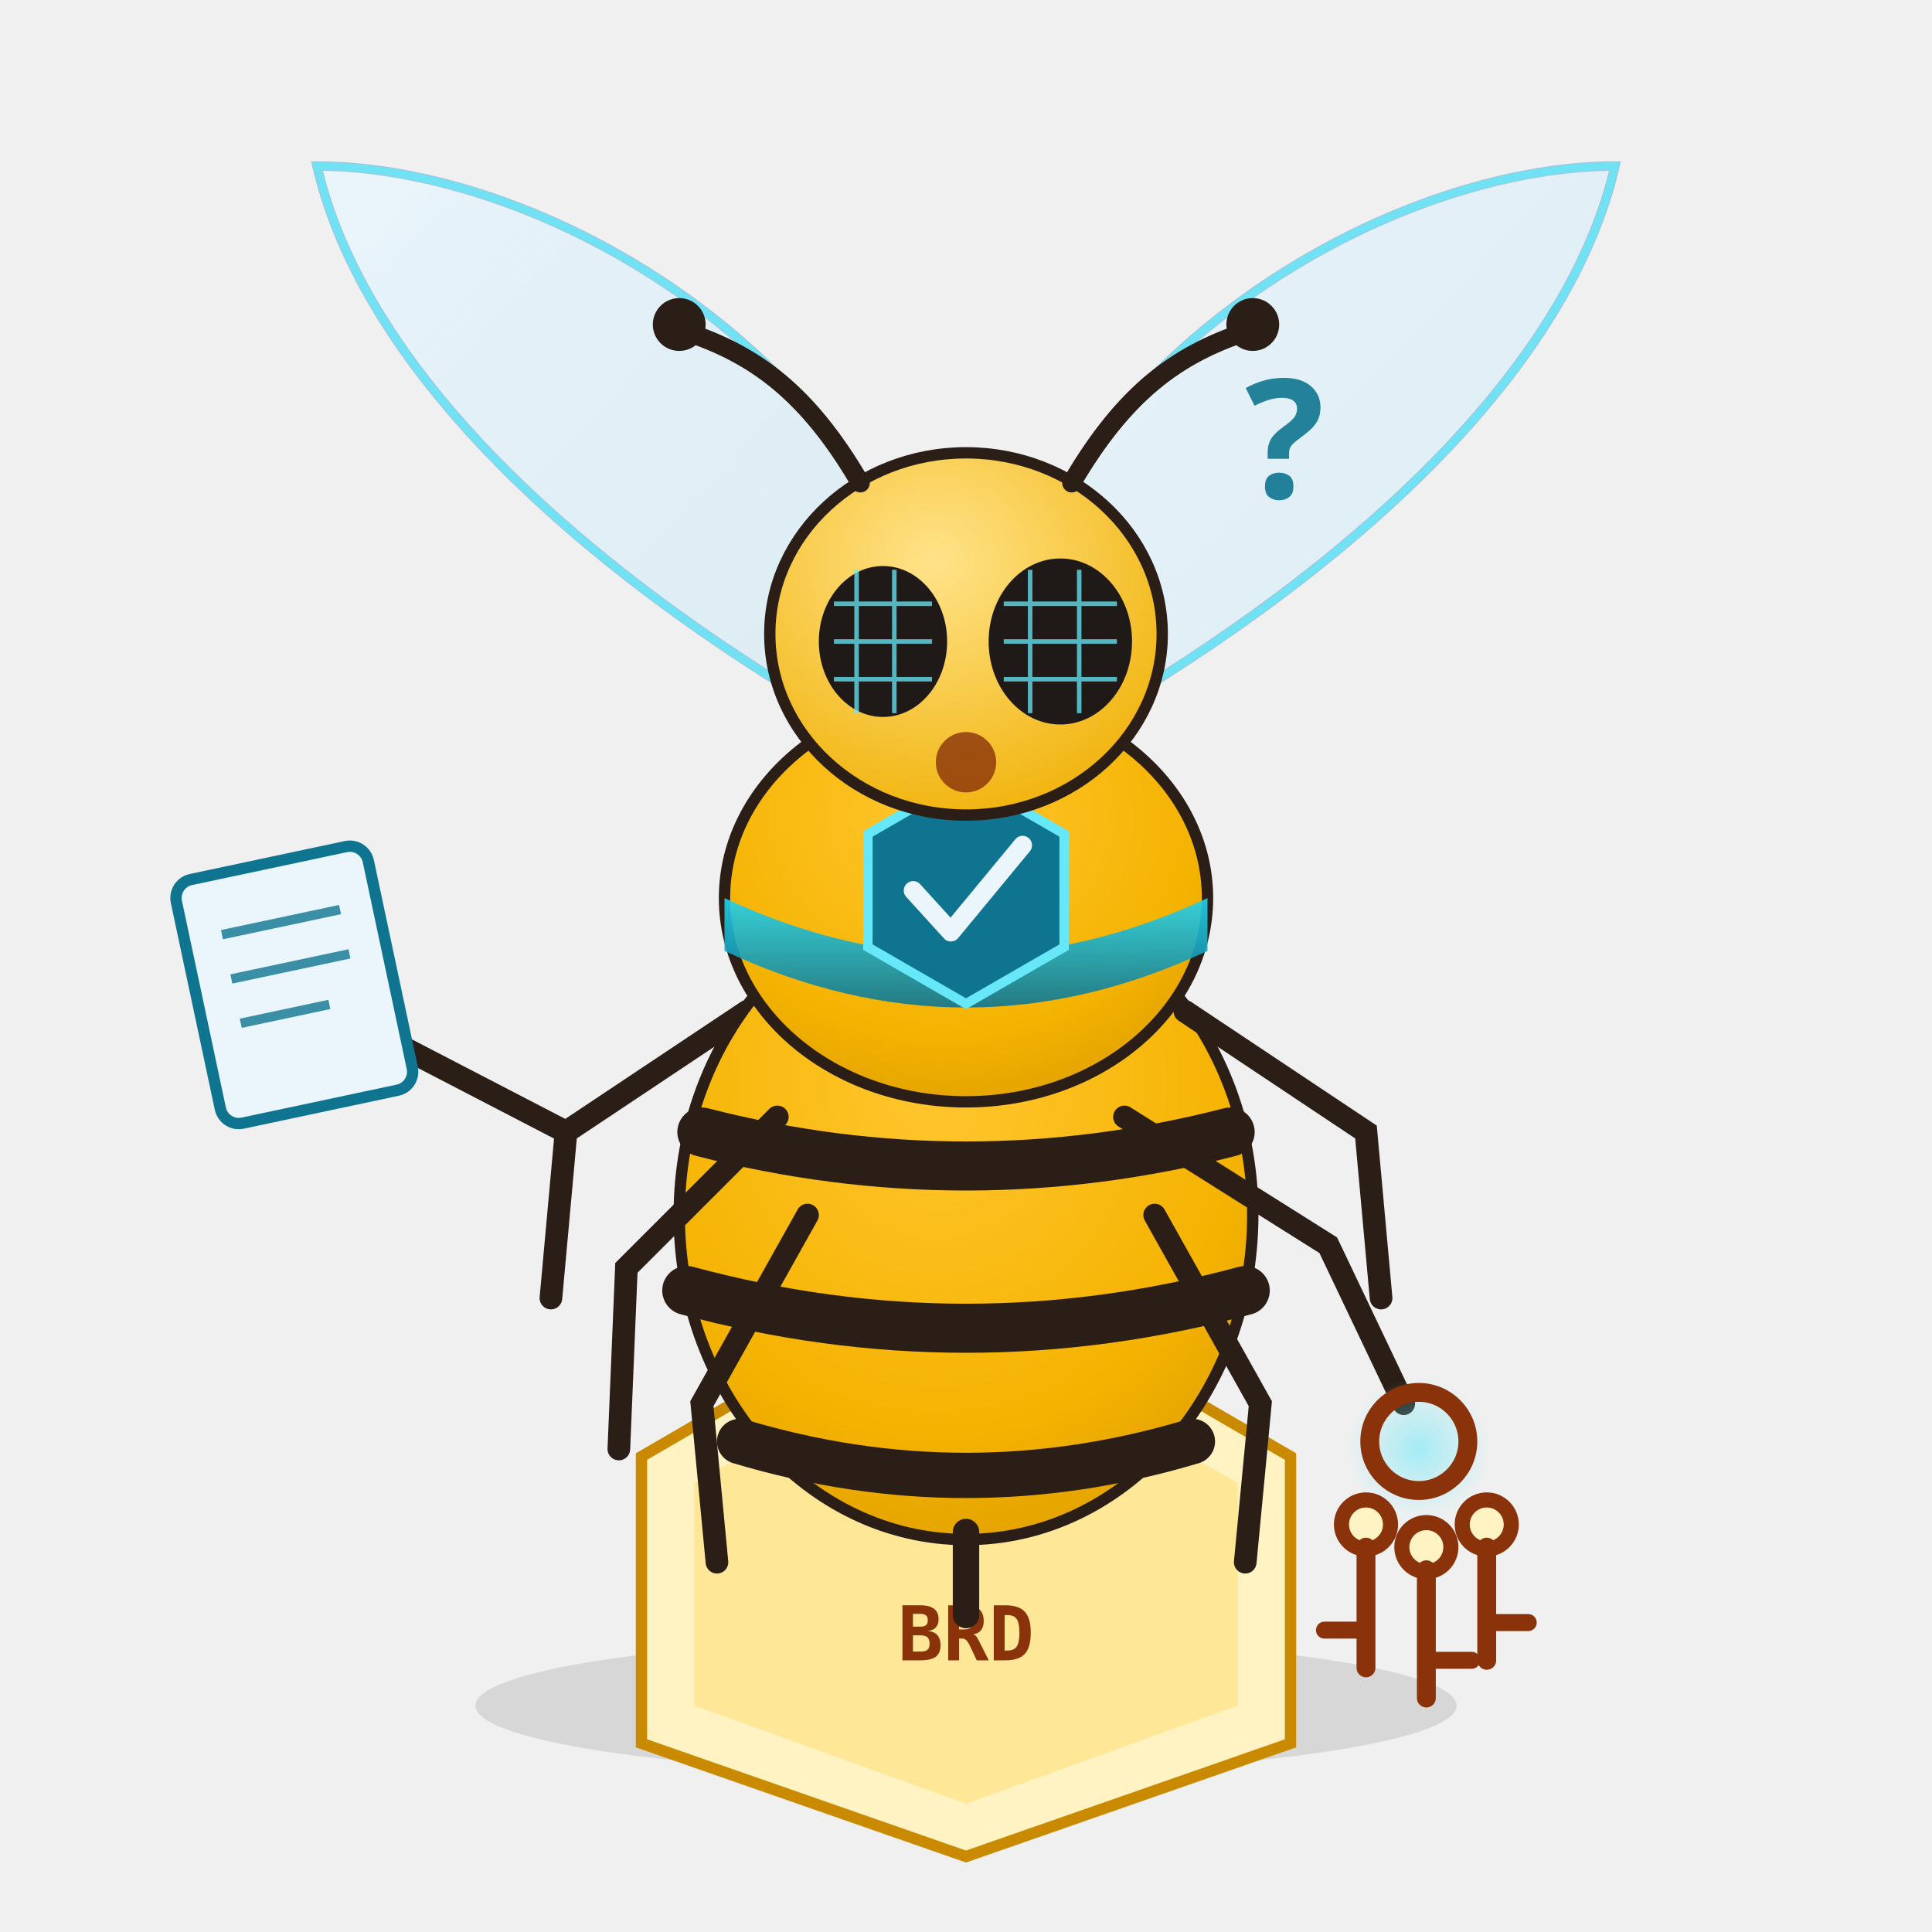
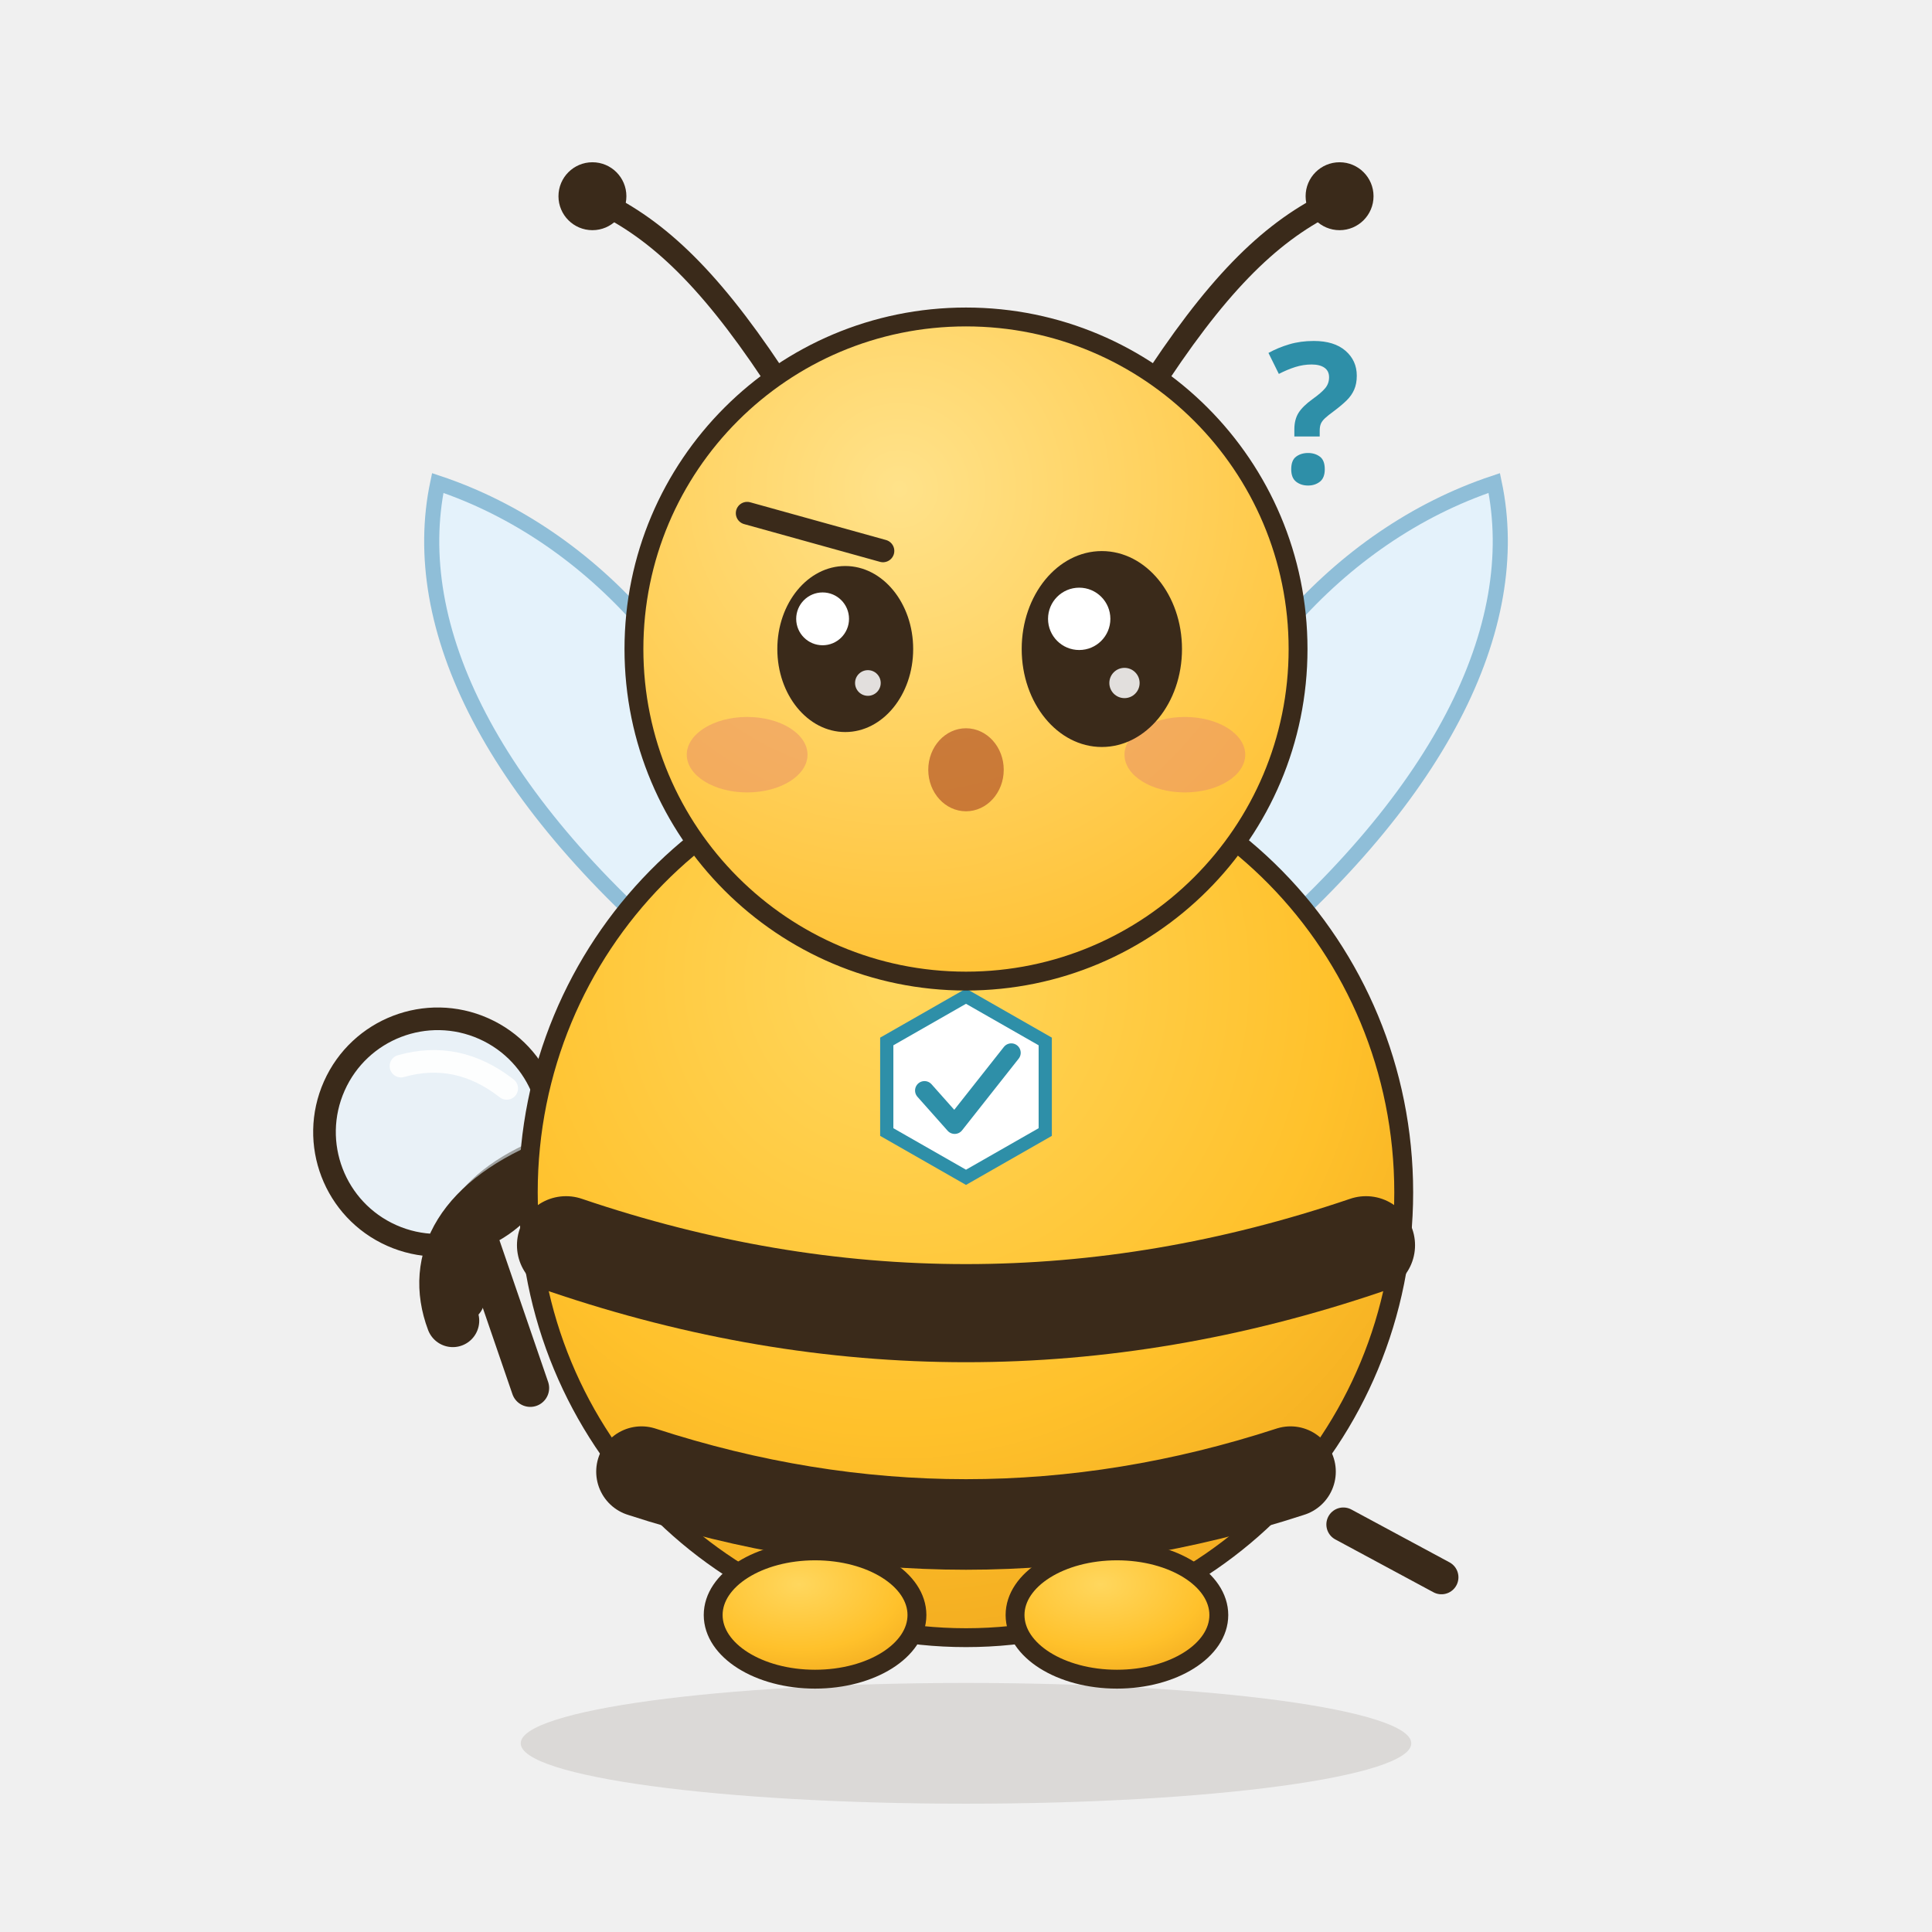
<svg xmlns="http://www.w3.org/2000/svg" viewBox="0 0 512 512" width="512" height="512" role="img" aria-label="阿守（Keeper）· 查证">
  <defs>
-     <radialGradient id="bodyGrad" cx="45%" cy="30%" r="78%">
-       <stop offset="0%" stop-color="#FFC62E" />
-       <stop offset="68%" stop-color="#F5B301" />
-       <stop offset="100%" stop-color="#DE9E00" />
+     <radialGradient id="bodyGrad" cx="42%" cy="26%" r="82%">
+       <stop offset="0%" stop-color="#FFD75E" />
+       <stop offset="62%" stop-color="#FFC12B" />
+       <stop offset="100%" stop-color="#F0A81E" />
    </radialGradient>
-     <radialGradient id="headGrad" cx="42%" cy="30%" r="80%">
-       <stop offset="0%" stop-color="#FFE38A" />
-       <stop offset="100%" stop-color="#F0AF00" />
+     <radialGradient id="headGrad" cx="40%" cy="26%" r="82%">
+       <stop offset="0%" stop-color="#FFE28A" />
+       <stop offset="100%" stop-color="#FFBF2E" />
    </radialGradient>
-     <linearGradient id="armorGrad" x1="0%" y1="0%" x2="0%" y2="100%">
-       <stop offset="0%" stop-color="#22D3EE" />
-       <stop offset="100%" stop-color="#0E7490" />
-     </linearGradient>
-     <linearGradient id="wingGrad" x1="0%" y1="0%" x2="100%" y2="100%">
-       <stop offset="0%" stop-color="#EAF5FC" stop-opacity="0.95" />
-       <stop offset="100%" stop-color="#CFE8F5" stop-opacity="0.55" />
-     </linearGradient>
    <radialGradient id="glowGrad" cx="50%" cy="50%" r="50%">
-       <stop offset="0%" stop-color="#67E8F9" stop-opacity="0.55" />
-       <stop offset="100%" stop-color="#67E8F9" stop-opacity="0" />
+       <stop offset="0%" stop-color="#F0C64A" stop-opacity="0.55" />
+       <stop offset="100%" stop-color="#F0C64A" stop-opacity="0" />
    </radialGradient>
  </defs>
-   <ellipse cx="256" cy="452" rx="130" ry="18" fill="#1F1A17" opacity="0.12" />
-   <polygon points="256,336 342,386 342,462 256,492 170,462 170,386" fill="#FFF3C4" stroke="#C98A00" stroke-width="3" />
-   <polygon points="256,352 328,393 328,452 256,478 184,452 184,393" fill="#FFE38A" opacity="0.75" />
-   <text x="256" y="440" text-anchor="middle" font-family="ui-monospace, Menlo, Consolas, monospace" font-size="20" font-weight="700" fill="#8A320A">BRD</text>
+   <ellipse cx="256" cy="462" rx="118" ry="16" fill="#3A2A1A" opacity="0.12" />
  <g>
-     <path d="M232,196 C150,150 96,96 84,44 C130,44 196,74 232,132 Z" fill="url(#wingGrad)" stroke="#9CC7DE" stroke-width="2.5" />
-     <path d="M280,196 C362,150 416,96 428,44 C382,44 316,74 280,132 Z" fill="url(#wingGrad)" stroke="#9CC7DE" stroke-width="2.5" />
-     <path d="M232,196 C150,150 96,96 84,44 C130,44 196,74 232,132 Z" fill="none" stroke="#67E8F9" stroke-width="2" opacity="0.8" />
-     <path d="M280,196 C362,150 416,96 428,44 C382,44 316,74 280,132 Z" fill="none" stroke="#67E8F9" stroke-width="2" opacity="0.8" />
+     <path d="M186,258 C130,212 108,166 116,128 C158,142 190,180 202,224 Z" fill="#E4F2FB" stroke="#8FBED8" stroke-width="4" />
+     <path d="M326,258 C382,212 404,166 396,128 C354,142 322,180 310,224 Z" fill="#E4F2FB" stroke="#8FBED8" stroke-width="4" />
+   </g>
+   <path d="M150,306 C126,314 118,328 122,344" stroke="#3A2A1A" stroke-width="13" fill="none" stroke-linecap="round" />
+   <g transform="rotate(24 116 300)">
+     <circle cx="116" cy="300" r="30" fill="#E4F2FB" fill-opacity="0.6" stroke="#3A2A1A" stroke-width="6" />
+     <path d="M139,323 L166,352" stroke="#3A2A1A" stroke-width="10" stroke-linecap="round" />
+     <path d="M100,288 Q112,278 128,282" stroke="#FFFFFF" stroke-width="6" fill="none" stroke-linecap="round" opacity="0.9" />
+   </g>
+   <text x="336" y="128" font-family="system-ui,'PingFang SC',sans-serif" font-size="52" font-weight="800" fill="#2E8FA8">?</text>
+   <g stroke="#3A2A1A" stroke-width="14" stroke-linecap="round" fill="none">
+     <path d="M148,308 C122,318 114,334 120,350" />
  </g>
  <g>
-     <path d="M198,268 L150,300 L146,344" stroke="#2A1E16" stroke-width="6" fill="none" stroke-linecap="round" />
-     <path d="M150,300 L96,272" stroke="#2A1E16" stroke-width="6" fill="none" stroke-linecap="round" />
-     <rect x="52" y="228" width="52" height="66" rx="5" fill="#EAF5FC" stroke="#0E7490" stroke-width="3" transform="rotate(-12 78 261)" />
-     <g stroke="#0E7490" stroke-width="2.5" opacity="0.8" transform="rotate(-12 78 261)">
-       <path d="M62,244 H94 M62,256 H94 M62,268 H86" />
-     </g>
-   </g>
-   <text x="330" y="132" font-family="system-ui, 'PingFang SC', sans-serif" font-size="44" font-weight="700" fill="#0E7490" opacity="0.9">?</text>
-   <g>
-     <ellipse cx="256" cy="322" rx="76" ry="86" fill="url(#bodyGrad)" stroke="#2A1E16" stroke-width="3" />
-     <path d="M186,300 Q256,318 326,300" fill="none" stroke="#2A1E16" stroke-width="13" stroke-linecap="round" />
-     <path d="M182,342 Q256,362 330,342" fill="none" stroke="#2A1E16" stroke-width="13" stroke-linecap="round" />
-     <path d="M196,382 Q256,400 316,382" fill="none" stroke="#2A1E16" stroke-width="12" stroke-linecap="round" />
-     <path d="M256,406 L256,428" stroke="#2A1E16" stroke-width="7" stroke-linecap="round" />
+     <ellipse cx="256" cy="316" rx="116" ry="118" fill="url(#bodyGrad)" stroke="#3A2A1A" stroke-width="5" />
+     <path d="M150,330 Q256,366 362,330" fill="none" stroke="#3A2A1A" stroke-width="26" stroke-linecap="round" />
+     <path d="M170,390 Q256,418 342,390" fill="none" stroke="#3A2A1A" stroke-width="24" stroke-linecap="round" />
+     <path d="M356,404 L382,418" stroke="#3A2A1A" stroke-width="9" stroke-linecap="round" />
+     <ellipse cx="216" cy="428" rx="27" ry="17" fill="url(#bodyGrad)" stroke="#3A2A1A" stroke-width="5" />
+     <ellipse cx="296" cy="428" rx="27" ry="17" fill="url(#bodyGrad)" stroke="#3A2A1A" stroke-width="5" />
  </g>
  <g>
-     <ellipse cx="256" cy="238" rx="64" ry="54" fill="url(#bodyGrad)" stroke="#2A1E16" stroke-width="3" />
-     <path d="M192,238 Q256,268 320,238 L320,252 Q256,282 192,252 Z" fill="url(#armorGrad)" opacity="0.9" />
-     <polygon points="256,206 282,221 282,251 256,266 230,251 230,221" fill="#0E7490" stroke="#67E8F9" stroke-width="2.5" />
-     <path d="M242,236 L252,247 L271,224" fill="none" stroke="#EAF5FC" stroke-width="5" stroke-linecap="round" stroke-linejoin="round" />
-   </g>
-   <g stroke="#2A1E16" stroke-width="6" fill="none" stroke-linecap="round">
-     <path d="M206,296 L166,336 L164,384" />
-     <path d="M214,322 L186,372 L190,414" />
-     <path d="M314,268 L362,300 L366,344" />
-     <path d="M306,322 L334,372 L330,414" />
-   </g>
-   <g>
-     <path d="M298,296 L352,330 L372,372" stroke="#2A1E16" stroke-width="6" fill="none" stroke-linecap="round" />
-     <circle cx="376" cy="384" r="19" fill="url(#glowGrad)" />
-     <circle cx="376" cy="382" r="13" fill="none" stroke="#8A320A" stroke-width="5" />
-     <g stroke="#8A320A" fill="none" stroke-linecap="round">
-       <circle cx="362" cy="404" r="6.5" stroke-width="4" fill="#FFF3C4" />
-       <path d="M362,410 L362,442" stroke-width="5" />
-       <path d="M362,432 L351,432" stroke-width="4.5" />
-       <circle cx="378" cy="410" r="6.5" stroke-width="4" fill="#FFF3C4" />
-       <path d="M378,416 L378,450" stroke-width="5" />
-       <path d="M378,440 L390,440" stroke-width="4.5" />
-       <circle cx="394" cy="404" r="6.5" stroke-width="4" fill="#FFF3C4" />
-       <path d="M394,410 L394,440" stroke-width="5" />
-       <path d="M394,430 L405,430" stroke-width="4.5" />
-     </g>
+     <polygon points="256,264 277,276 277,300 256,312 235,300 235,276" fill="#FFFFFF" stroke="#2E8FA8" stroke-width="3.5" />
+     <path d="M245,289 L253,298 L268,279" fill="none" stroke="#2E8FA8" stroke-width="5" stroke-linecap="round" stroke-linejoin="round" />
  </g>
  <g transform="">
-     <ellipse cx="256" cy="168" rx="52" ry="48" fill="url(#headGrad)" stroke="#2A1E16" stroke-width="3" />
-     <path d="M228,128 C214,104 200,94 182,88" stroke="#2A1E16" stroke-width="5" fill="none" stroke-linecap="round" />
-     <path d="M284,128 C298,104 312,94 330,88" stroke="#2A1E16" stroke-width="5" fill="none" stroke-linecap="round" />
-     <circle cx="180" cy="86" r="7" fill="#2A1E16" />
-     <circle cx="332" cy="86" r="7" fill="#2A1E16" />
-     <ellipse cx="234" cy="170" rx="17" ry="20" fill="#1F1A17" />
-     <g stroke="#67E8F9" stroke-width="1.2" opacity="0.75">
-       <path d="M221,160 H247 M221,170 H247 M221,180 H247" />
-       <path d="M227,151 V189 M237,151 V189" />
-     </g>
-     <ellipse cx="281" cy="170" rx="19" ry="22" fill="#1F1A17" />
-     <g stroke="#67E8F9" stroke-width="1.2" opacity="0.75">
-       <path d="M266,160 H296 M266,170 H296 M266,180 H296" />
-       <path d="M273,151 V189 M286,151 V189" />
-     </g>
-     <ellipse cx="256" cy="202" rx="8" ry="8" fill="#8A320A" opacity="0.8" />
-     <animateTransform attributeName="transform" type="translate" values="0,0; 0,-3; 0,0" dur="2.4s" repeatCount="indefinite" />
+     <path d="M208,104 C190,76 176,62 160,54" stroke="#3A2A1A" stroke-width="6" fill="none" stroke-linecap="round" />
+     <path d="M304,104 C322,76 336,62 352,54" stroke="#3A2A1A" stroke-width="6" fill="none" stroke-linecap="round" />
+     <circle cx="157" cy="52" r="9" fill="#3A2A1A" />
+     <circle cx="355" cy="52" r="9" fill="#3A2A1A" />
+     <circle cx="256" cy="172" r="88" fill="url(#headGrad)" stroke="#3A2A1A" stroke-width="5" />
+     <ellipse cx="198" cy="200" rx="16" ry="10" fill="#E88B6A" opacity="0.5" />
+     <ellipse cx="314" cy="200" rx="16" ry="10" fill="#E88B6A" opacity="0.5" />
+     <ellipse cx="224" cy="172" rx="18" ry="22" fill="#3A2A1A" />
+     <circle cx="218" cy="164" r="7" fill="#FFFFFF" />
+     <circle cx="230" cy="181" r="3.4" fill="#FFFFFF" opacity="0.85" />
+     <ellipse cx="292" cy="172" rx="21.24" ry="25.96" fill="#3A2A1A" />
+     <circle cx="286" cy="164" r="8.26" fill="#FFFFFF" />
+     <circle cx="298" cy="181" r="4.012" fill="#FFFFFF" opacity="0.85" />
+     <path d="M198,136 L234,146" stroke="#3A2A1A" stroke-width="6" fill="none" stroke-linecap="round" />
+     <ellipse cx="256" cy="204" rx="10" ry="11" fill="#B4552A" opacity="0.7" />
+     <animateTransform attributeName="transform" type="translate" values="0,0; 0,-4; 0,0" dur="2.6s" repeatCount="indefinite" />
  </g>
</svg>
